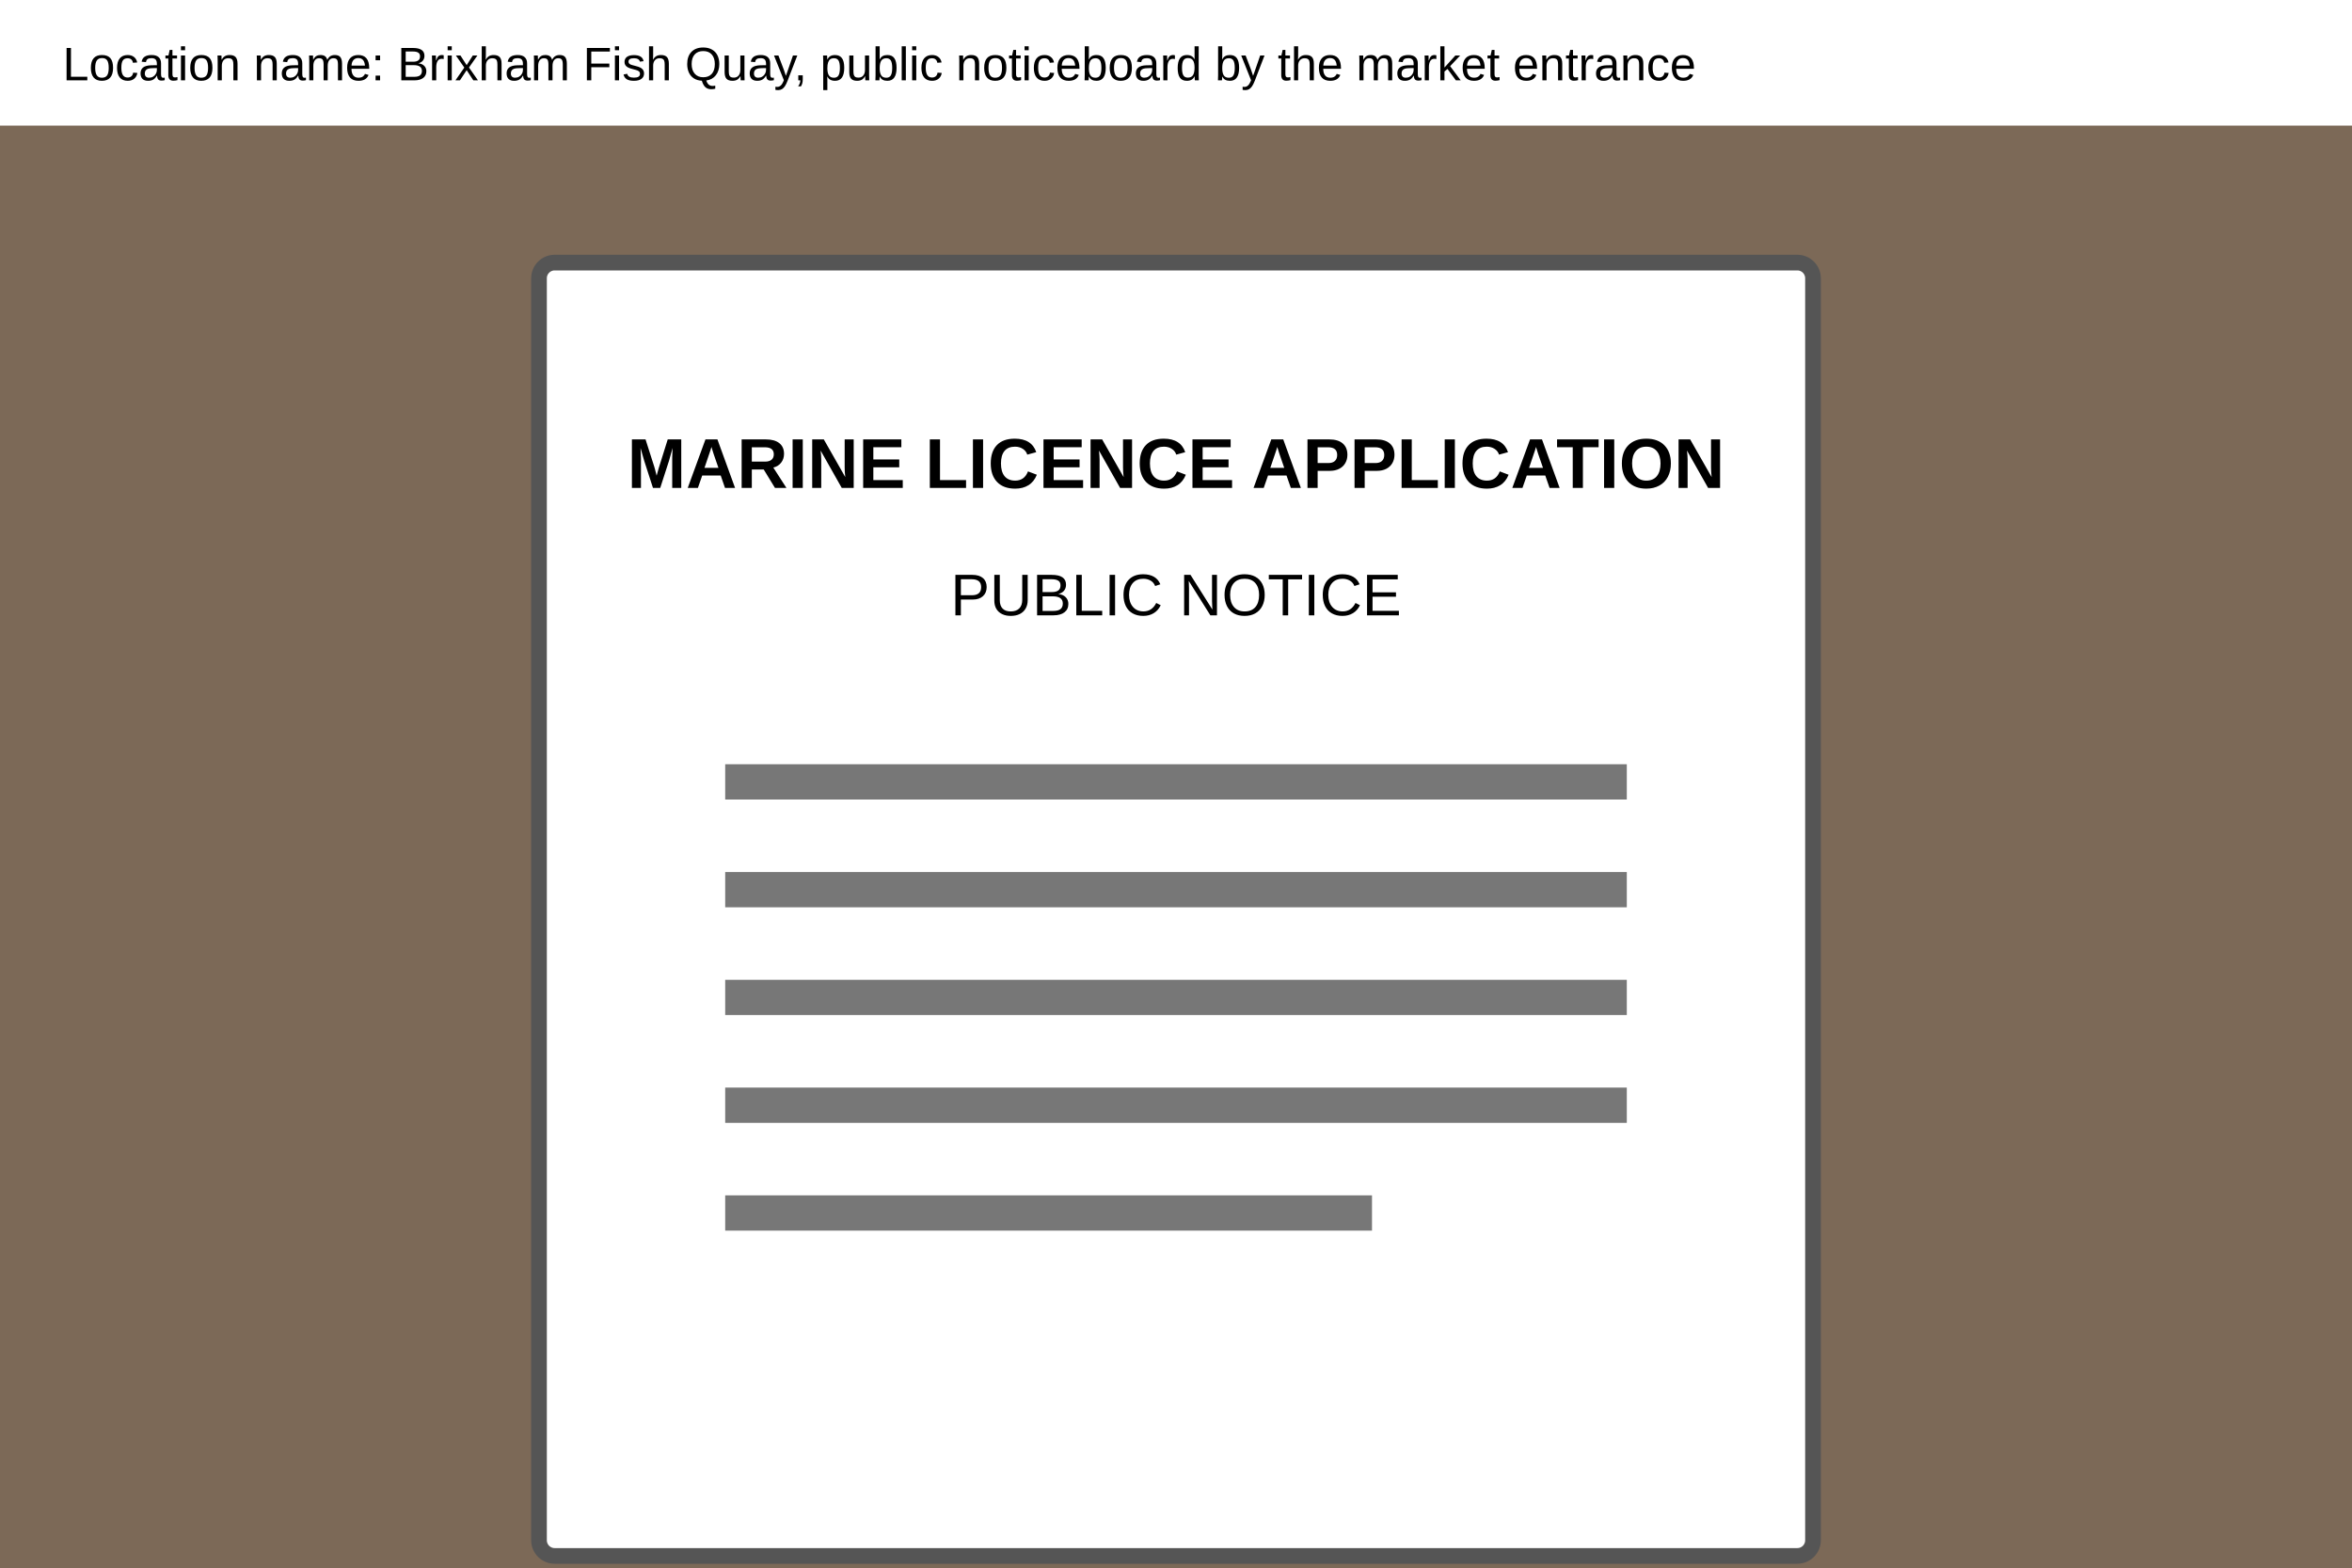
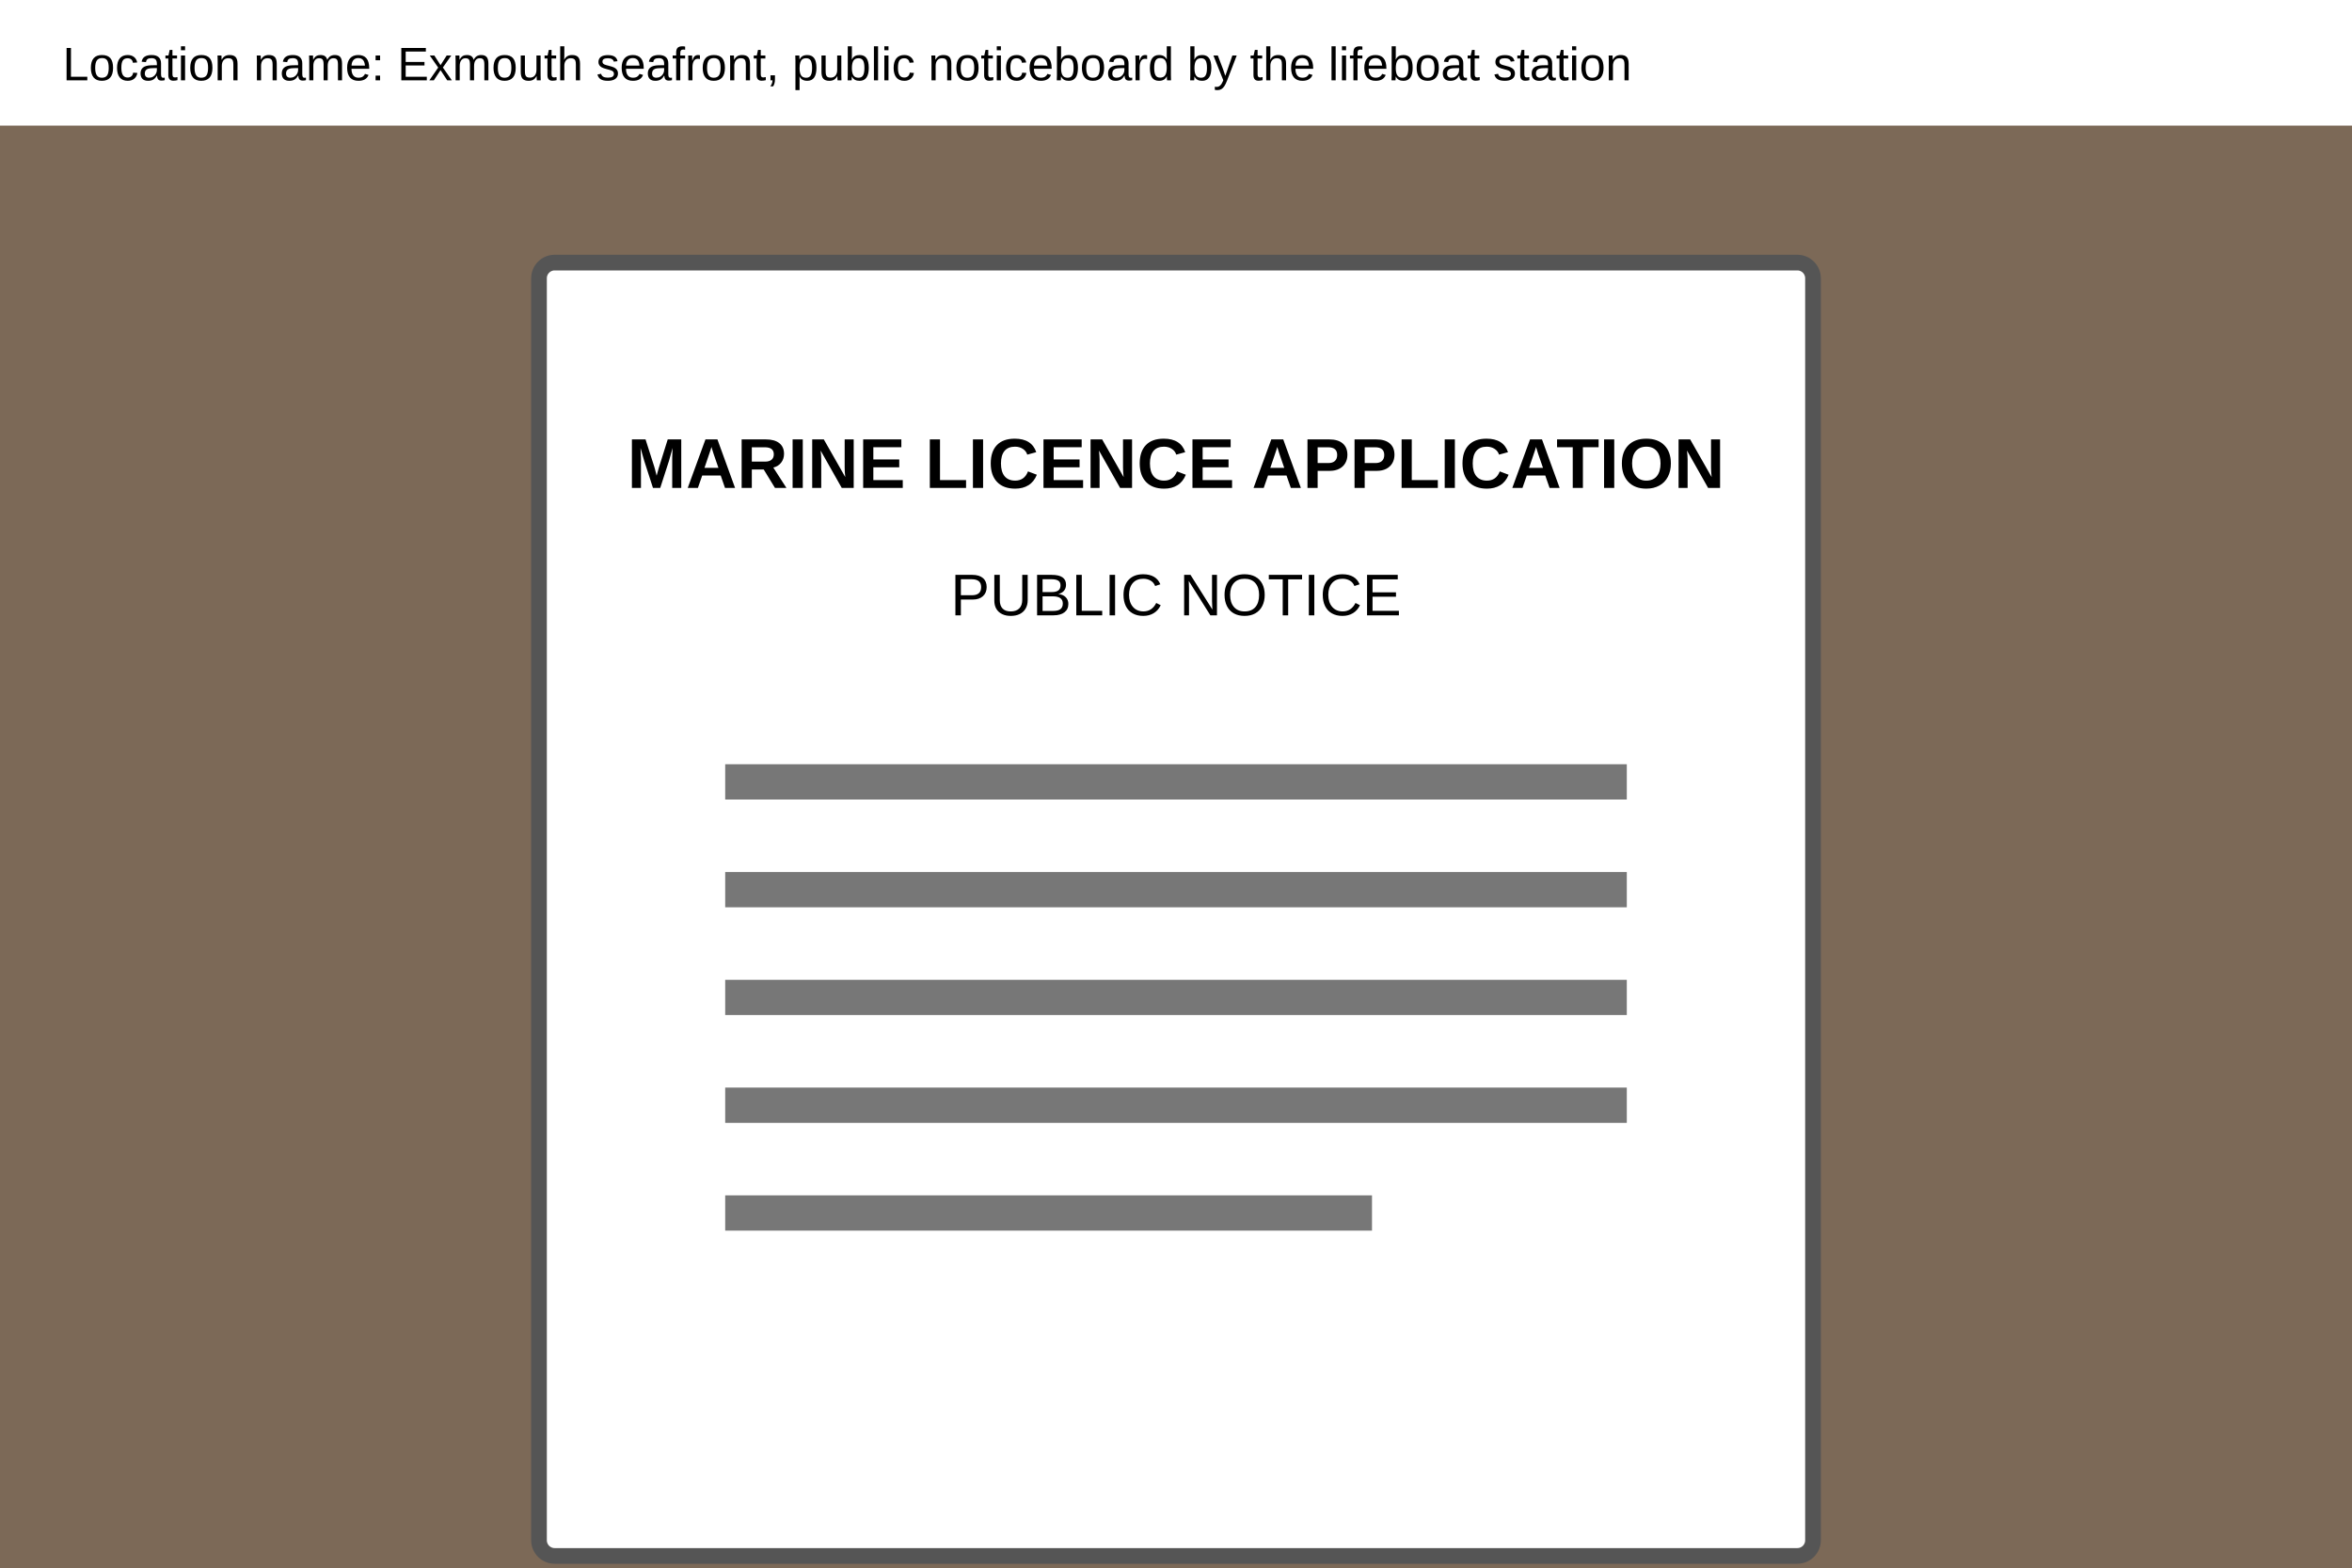
<svg xmlns="http://www.w3.org/2000/svg" width="1200" height="800" viewBox="0 0 1200 800">
  <g transform="translate(0 64)">
    <rect width="1200" height="800" fill="#7c6957" />
    <rect x="275" y="70" width="650" height="660" rx="8" fill="#fff" stroke="#555" stroke-width="8" />
    <text x="600" y="185" text-anchor="middle" font-family="Arial" font-size="36" font-weight="700">MARINE LICENCE APPLICATION</text>
    <text x="600" y="250" text-anchor="middle" font-family="Arial" font-size="30">PUBLIC NOTICE</text>
    <path d="M370 335h460M370 390h460M370 445h460M370 500h460M370 555h330" stroke="#777" stroke-width="18" />
  </g>
  <rect width="1200" height="64" fill="#fff" />
-   <text x="32" y="41" font-family="Arial" font-size="24">Location name: Brixham Fish Quay, public noticeboard by the market entrance</text>
+   <text x="32" y="41" font-family="Arial" font-size="24">Location name: Exmouth seafront, public noticeboard by the lifeboat station</text>
</svg>
